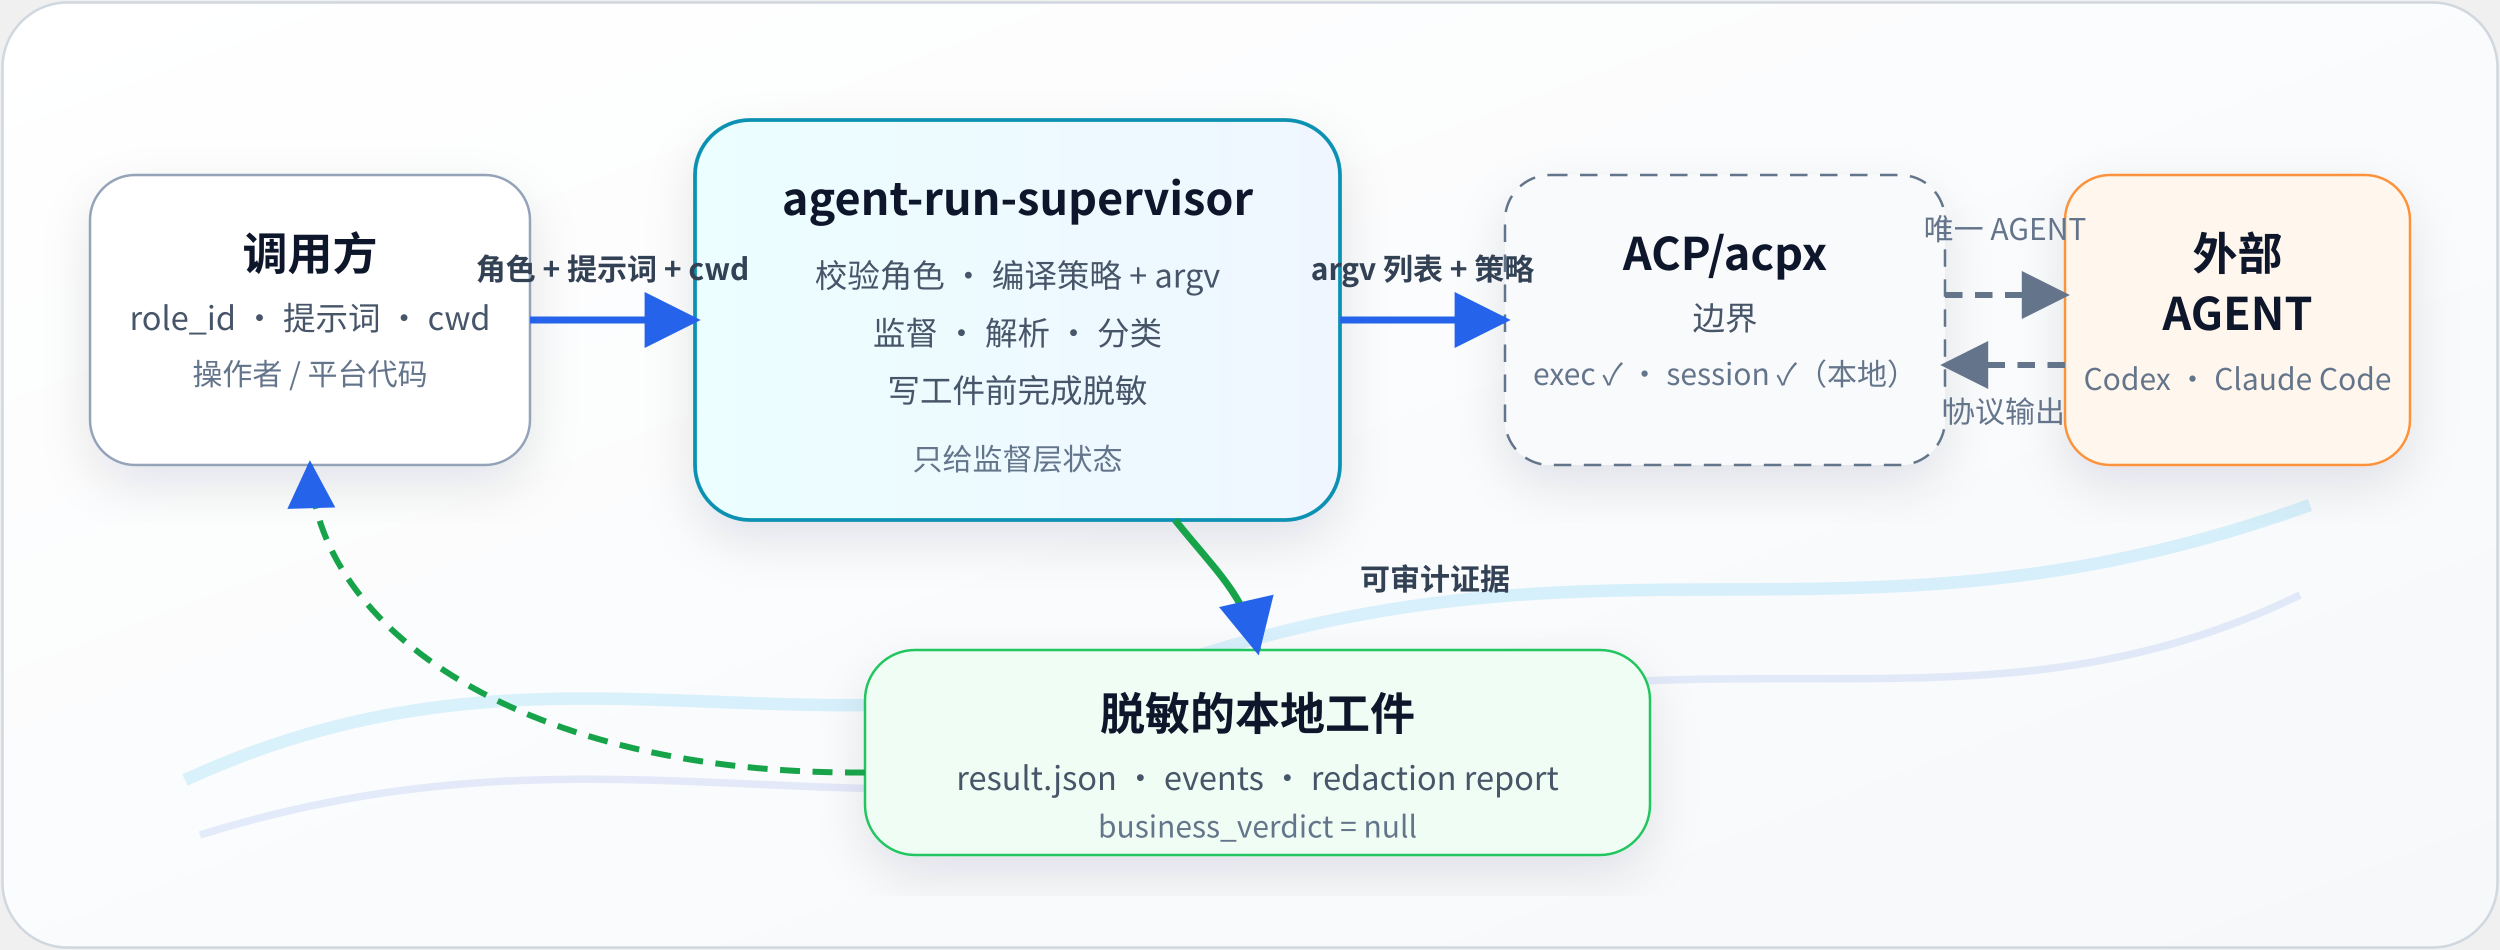
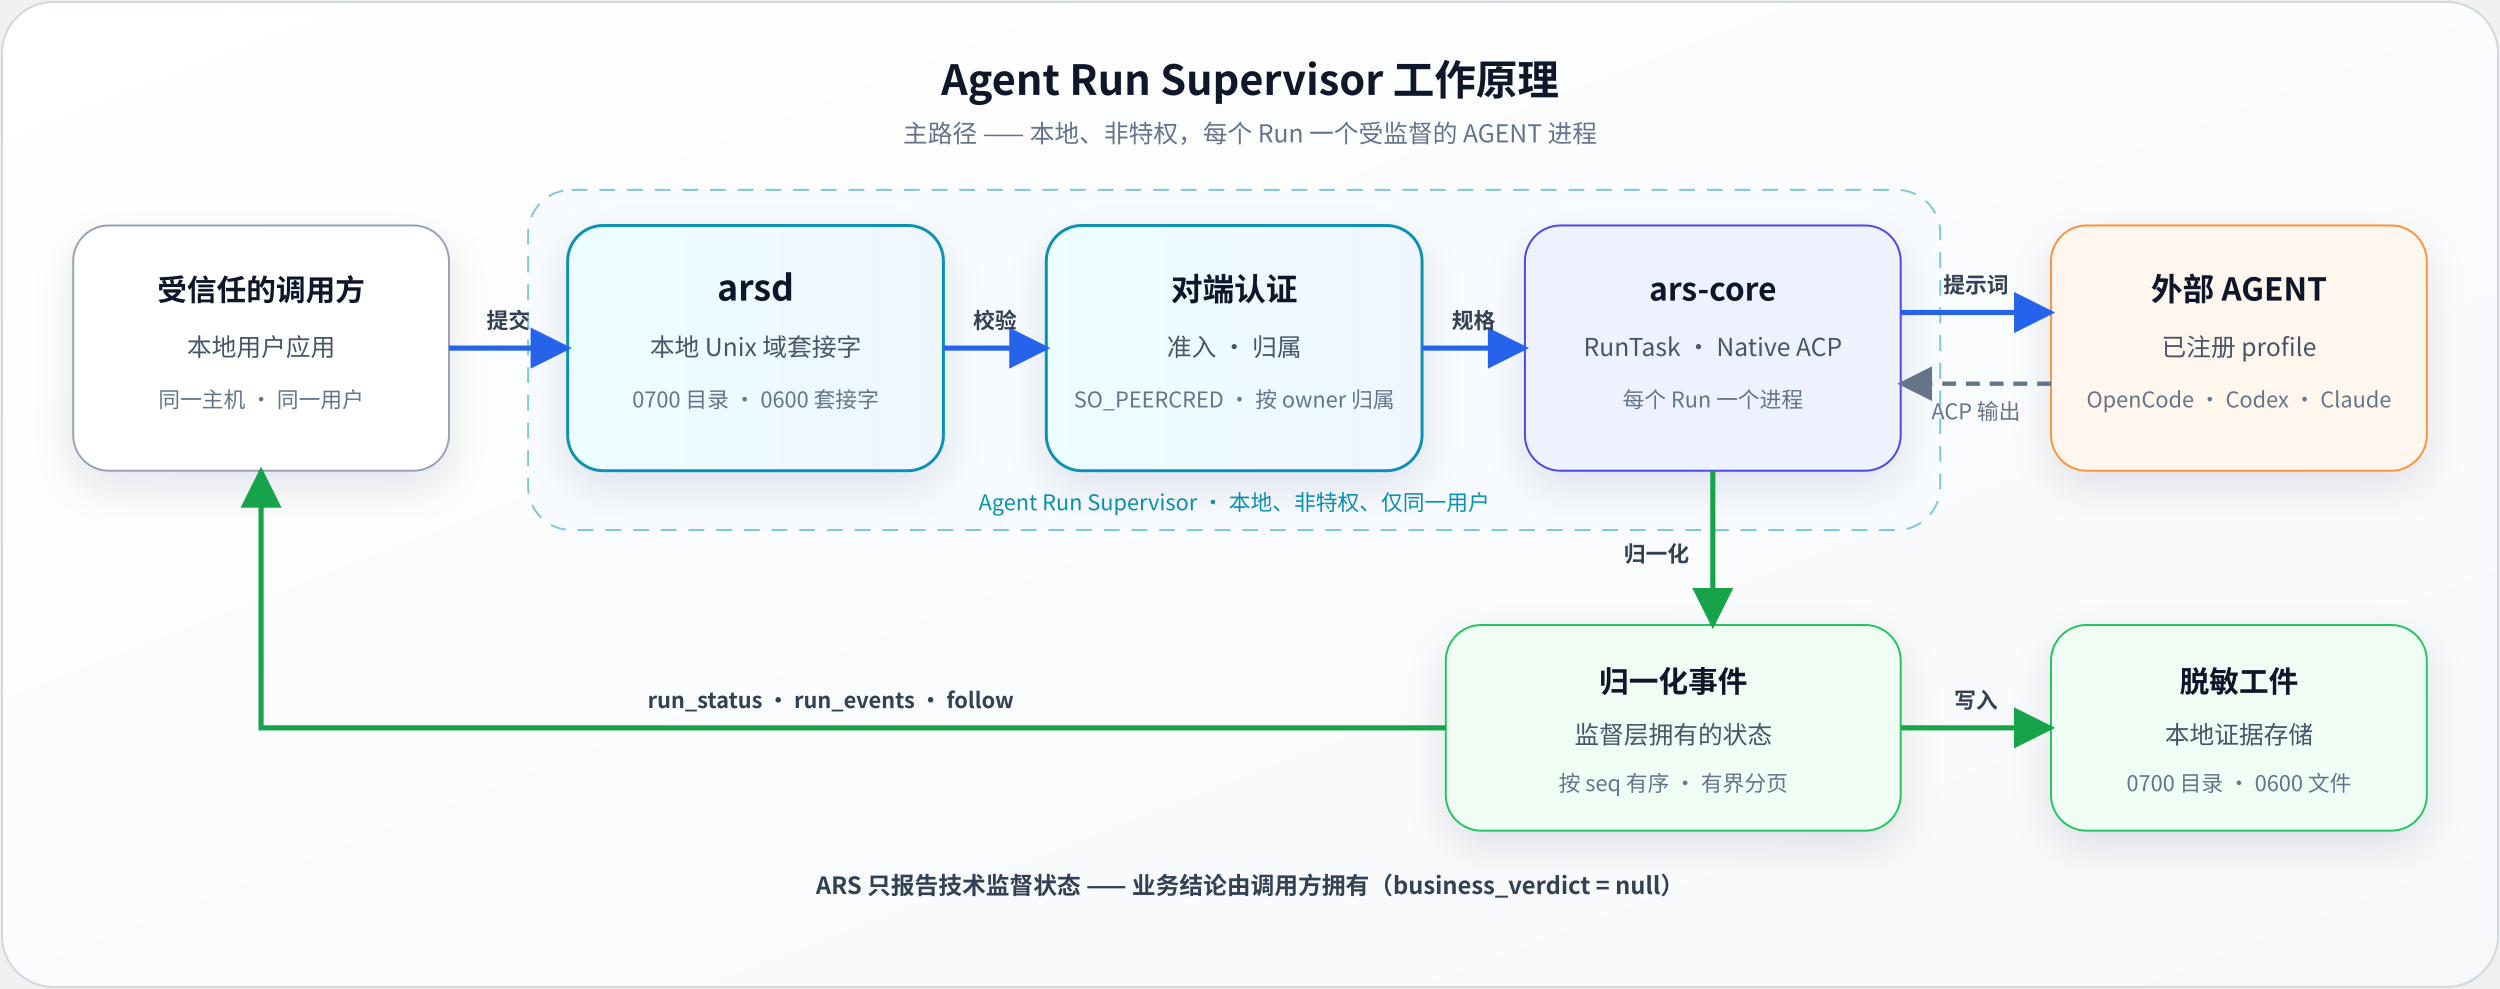
- <svg xmlns="http://www.w3.org/2000/svg" width="1000" height="380" viewBox="0 0 1000 380" role="img" aria-labelledby="title desc">
+ <svg xmlns="http://www.w3.org/2000/svg" width="1264" height="500" viewBox="0 0 1264 500" role="img" aria-labelledby="title desc">
  <defs>
    <linearGradient id="bg" x1="0" x2="1" y1="0" y2="1">
      <stop offset="0" stop-color="#ffffff" />
      <stop offset="1" stop-color="#f6f8fa" />
    </linearGradient>
-     <linearGradient id="supervisor" x1="0" x2="1">
+     <linearGradient id="arsd" x1="0" x2="1">
      <stop offset="0" stop-color="#ecfeff" />
      <stop offset="1" stop-color="#eff6ff" />
    </linearGradient>
    <filter id="shadow" x="-20%" y="-20%" width="140%" height="140%">
      <feDropShadow dx="0" dy="8" stdDeviation="10" flood-color="#0f172a" flood-opacity="0.10" />
    </filter>
-     <marker id="arrow" viewBox="0 0 10 10" refX="9" refY="5" markerWidth="8" markerHeight="8" orient="auto-start-reverse">
+     <marker id="arrowBlue" viewBox="0 0 10 10" refX="9" refY="5" markerWidth="8" markerHeight="8" orient="auto-start-reverse">
      <path d="M 0 0 L 10 5 L 0 10 z" fill="#2563eb" />
+     </marker>
+     <marker id="arrowGreen" viewBox="0 0 10 10" refX="9" refY="5" markerWidth="8" markerHeight="8" orient="auto-start-reverse">
+       <path d="M 0 0 L 10 5 L 0 10 z" fill="#16a34a" />
    </marker>
    <marker id="arrowSlate" viewBox="0 0 10 10" refX="9" refY="5" markerWidth="8" markerHeight="8" orient="auto-start-reverse">
      <path d="M 0 0 L 10 5 L 0 10 z" fill="#64748b" />
    </marker>
    <style>
-       .label{font-family:-apple-system,BlinkMacSystemFont,"Segoe UI","Noto Sans CJK SC","Microsoft YaHei",sans-serif;fill:#0f172a;font-weight:700;font-size:18px}
-       .sub{font-family:-apple-system,BlinkMacSystemFont,"Segoe UI","Noto Sans CJK SC","Microsoft YaHei",sans-serif;fill:#475569;font-size:13px}
-       .tiny{font-family:-apple-system,BlinkMacSystemFont,"Segoe UI","Noto Sans CJK SC","Microsoft YaHei",sans-serif;fill:#64748b;font-size:12px}
-       .note{font-family:-apple-system,BlinkMacSystemFont,"Segoe UI","Noto Sans CJK SC","Microsoft YaHei",sans-serif;fill:#334155;font-size:12px;font-weight:600}
+       text{font-family:-apple-system,BlinkMacSystemFont,"Segoe UI","Noto Sans CJK SC","Microsoft YaHei",sans-serif}
+       .title{fill:#0f172a;font-weight:700;font-size:21px}
+       .subtitle{fill:#64748b;font-size:12.5px}
+       .label{fill:#0f172a;font-weight:700;font-size:15px}
+       .label-md{fill:#0f172a;font-weight:700;font-size:16px}
+       .label-lg{fill:#0f172a;font-weight:700;font-size:18px}
+       .sub{fill:#475569;font-size:12.5px}
+       .tiny{fill:#64748b;font-size:11px}
+       .zone{fill:#0891b2;font-size:11px}
+       .flow{fill:#334155;font-weight:600;font-size:11px}
+       .note{fill:#334155;font-weight:600;font-size:12px}
    </style>
  </defs>
-   <rect x="1" y="1" width="998" height="378" rx="26" fill="url(#bg)" stroke="#d0d7de" />
-   <path d="M74 312 C222 244 322 312 480 262 C650 208 746 266 924 202" fill="none" stroke="#38bdf8" stroke-opacity="0.18" stroke-width="5" />
-   <path d="M80 334 C246 282 352 344 510 296 C684 244 788 302 920 238" fill="none" stroke="#2563eb" stroke-opacity="0.11" stroke-width="3" />
+   <rect x="1" y="1" width="1262" height="498" rx="26" fill="url(#bg)" stroke="#d0d7de" />
+   <text x="632" y="48" text-anchor="middle" class="title">Agent Run Supervisor 工作原理</text>
+   <text x="632" y="72" text-anchor="middle" class="subtitle">主路径 —— 本地、非特权，每个 Run 一个受监督的 AGENT 进程</text>
+   <rect x="267" y="96" width="714" height="172" rx="22" fill="#f7fbff" stroke="#0891b2" stroke-opacity="0.5" stroke-dasharray="8 6" />
+   <text x="624" y="258" text-anchor="middle" class="zone">Agent Run Supervisor · 本地、非特权、仅同一用户</text>
  <g filter="url(#shadow)">
-     <rect x="36" y="70" width="176" height="116" rx="18" fill="#ffffff" stroke="#94a3b8" />
-     <text x="124" y="108" text-anchor="middle" class="label">调用方</text>
-     <text x="124" y="132" text-anchor="middle" class="sub">role_id · 提示词 · cwd</text>
-     <text x="124" y="154" text-anchor="middle" class="tiny">操作者 / 平台代码</text>
+     <rect x="37" y="114" width="190" height="124" rx="18" fill="#ffffff" stroke="#94a3b8" />
+     <text x="132" y="152" text-anchor="middle" class="label">受信任的调用方</text>
+     <text x="132" y="180" text-anchor="middle" class="sub">本地用户应用</text>
+     <text x="132" y="206" text-anchor="middle" class="tiny">同一主机 · 同一用户</text>
  </g>
  <g filter="url(#shadow)">
-     <rect x="278" y="48" width="258" height="160" rx="22" fill="url(#supervisor)" stroke="#0891b2" stroke-width="1.5" />
-     <text x="407" y="86" text-anchor="middle" class="label">agent-run-supervisor</text>
-     <text x="407" y="115" text-anchor="middle" class="sub">校验角色 · 编译策略 + argv</text>
-     <text x="407" y="138" text-anchor="middle" class="sub">监督 · 解析 · 分类</text>
-     <text x="407" y="161" text-anchor="middle" class="sub">写工件前完成脱敏</text>
-     <text x="407" y="188" text-anchor="middle" class="tiny">只给监督层状态</text>
+     <rect x="287" y="114" width="190" height="124" rx="18" fill="url(#arsd)" stroke="#0891b2" stroke-width="1.5" />
+     <text x="382" y="152" text-anchor="middle" class="label-lg">arsd</text>
+     <text x="382" y="180" text-anchor="middle" class="sub">本地 Unix 域套接字</text>
+     <text x="382" y="206" text-anchor="middle" class="tiny">0700 目录 · 0600 套接字</text>
  </g>
  <g filter="url(#shadow)">
-     <rect x="602" y="70" width="176" height="116" rx="18" fill="#f8fafc" stroke="#64748b" stroke-dasharray="7 5" />
-     <text x="690" y="108" text-anchor="middle" class="label">ACP/acpx</text>
-     <text x="690" y="132" text-anchor="middle" class="sub">边界</text>
-     <text x="690" y="154" text-anchor="middle" class="tiny">exec ✓ · session ✓（本地）</text>
+     <rect x="529" y="114" width="190" height="124" rx="18" fill="url(#arsd)" stroke="#0891b2" stroke-width="1.5" />
+     <text x="624" y="152" text-anchor="middle" class="label-md">对端认证</text>
+     <text x="624" y="180" text-anchor="middle" class="sub">准入 · 归属</text>
+     <text x="624" y="206" text-anchor="middle" class="tiny">SO_PEERCRED · 按 owner 归属</text>
  </g>
  <g filter="url(#shadow)">
-     <rect x="826" y="70" width="138" height="116" rx="18" fill="#fff7ed" stroke="#fb923c" />
-     <text x="895" y="108" text-anchor="middle" class="label">外部</text>
-     <text x="895" y="132" text-anchor="middle" class="label">AGENT</text>
-     <text x="895" y="156" text-anchor="middle" class="tiny">Codex · Claude Code</text>
+     <rect x="771" y="114" width="190" height="124" rx="18" fill="#eef2ff" stroke="#4f46e5" />
+     <text x="866" y="152" text-anchor="middle" class="label-md">ars-core</text>
+     <text x="866" y="180" text-anchor="middle" class="sub">RunTask · Native ACP</text>
+     <text x="866" y="206" text-anchor="middle" class="tiny">每个 Run 一个进程</text>
  </g>
  <g filter="url(#shadow)">
-     <rect x="346" y="260" width="314" height="82" rx="20" fill="#f0fdf4" stroke="#22c55e" />
-     <text x="503" y="292" text-anchor="middle" class="label">脱敏的本地工件</text>
-     <text x="503" y="316" text-anchor="middle" class="sub">result.json · events · redaction report</text>
-     <text x="503" y="335" text-anchor="middle" class="tiny">business_verdict = null</text>
+     <rect x="1037" y="114" width="190" height="124" rx="18" fill="#fff7ed" stroke="#fb923c" />
+     <text x="1132" y="152" text-anchor="middle" class="label-md">外部 AGENT</text>
+     <text x="1132" y="180" text-anchor="middle" class="sub">已注册 profile</text>
+     <text x="1132" y="206" text-anchor="middle" class="tiny">OpenCode · Codex · Claude</text>
  </g>
-   <path d="M212 128 L278 128" fill="none" stroke="#2563eb" stroke-width="2.8" marker-end="url(#arrow)" />
-   <text x="245" y="112" text-anchor="middle" class="note">角色 + 提示词 + cwd</text>
-   <path d="M536 128 L602 128" fill="none" stroke="#2563eb" stroke-width="2.8" marker-end="url(#arrow)" />
-   <text x="569" y="112" text-anchor="middle" class="note">argv 列表 + 策略</text>
-   <path d="M778 118 L826 118" fill="none" stroke="#64748b" stroke-width="2.4" stroke-dasharray="7 5" marker-end="url(#arrowSlate)" />
-   <path d="M826 146 L778 146" fill="none" stroke="#64748b" stroke-width="2.4" stroke-dasharray="7 5" marker-end="url(#arrowSlate)" />
-   <text x="802" y="96" text-anchor="middle" class="tiny">唯一 AGENT</text>
-   <text x="802" y="169" text-anchor="middle" class="tiny">协议输出</text>
-   <path d="M470 208 C486 228 498 238 503 260" fill="none" stroke="#16a34a" stroke-width="2.8" marker-end="url(#arrow)" />
-   <text x="574" y="236" text-anchor="middle" class="note">可审计证据</text>
-   <path d="M346 309 C210 310 126 252 124 186" fill="none" stroke="#16a34a" stroke-width="2.4" stroke-dasharray="8 5" marker-end="url(#arrow)" />
+   <g filter="url(#shadow)">
+     <rect x="731" y="316" width="230" height="104" rx="18" fill="#f0fdf4" stroke="#22c55e" />
+     <text x="846" y="350" text-anchor="middle" class="label">归一化事件</text>
+     <text x="846" y="376" text-anchor="middle" class="sub">监督层拥有的状态</text>
+     <text x="846" y="400" text-anchor="middle" class="tiny">按 seq 有序 · 有界分页</text>
+   </g>
+   <g filter="url(#shadow)">
+     <rect x="1037" y="316" width="190" height="104" rx="18" fill="#f0fdf4" stroke="#22c55e" />
+     <text x="1132" y="350" text-anchor="middle" class="label">脱敏工件</text>
+     <text x="1132" y="376" text-anchor="middle" class="sub">本地证据存储</text>
+     <text x="1132" y="400" text-anchor="middle" class="tiny">0700 目录 · 0600 文件</text>
+   </g>
+   <path d="M227 176 L287 176" fill="none" stroke="#2563eb" stroke-width="2.6" marker-end="url(#arrowBlue)" />
+   <path d="M477 176 L529 176" fill="none" stroke="#2563eb" stroke-width="2.6" marker-end="url(#arrowBlue)" />
+   <path d="M719 176 L771 176" fill="none" stroke="#2563eb" stroke-width="2.6" marker-end="url(#arrowBlue)" />
+   <path d="M961 158 L1037 158" fill="none" stroke="#2563eb" stroke-width="2.6" marker-end="url(#arrowBlue)" />
+   <path d="M1037 194 L961 194" fill="none" stroke="#64748b" stroke-width="2.2" stroke-dasharray="7 5" marker-end="url(#arrowSlate)" />
+   <path d="M866 238 L866 316" fill="none" stroke="#16a34a" stroke-width="2.6" marker-end="url(#arrowGreen)" />
+   <path d="M961 368 L1037 368" fill="none" stroke="#16a34a" stroke-width="2.6" marker-end="url(#arrowGreen)" />
+   <path d="M731 368 L132 368 L132 238" fill="none" stroke="#16a34a" stroke-width="2.6" marker-end="url(#arrowGreen)" />
+   <text x="257" y="166" text-anchor="middle" class="flow">提交</text>
+   <text x="503" y="166" text-anchor="middle" class="flow">校验</text>
+   <text x="745" y="166" text-anchor="middle" class="flow">规格</text>
+   <text x="999" y="148" text-anchor="middle" class="flow">提示词</text>
+   <text x="999" y="212" text-anchor="middle" class="tiny">ACP 输出</text>
+   <text x="854" y="284" text-anchor="end" class="flow">归一化</text>
+   <text x="999" y="358" text-anchor="middle" class="flow">写入</text>
+   <text x="420" y="358" text-anchor="middle" class="flow">run_status · run_events · follow</text>
+   <text x="632" y="452" text-anchor="middle" class="note">ARS 只报告技术监督状态 —— 业务结论由调用方拥有（business_verdict = null）</text>
</svg>
